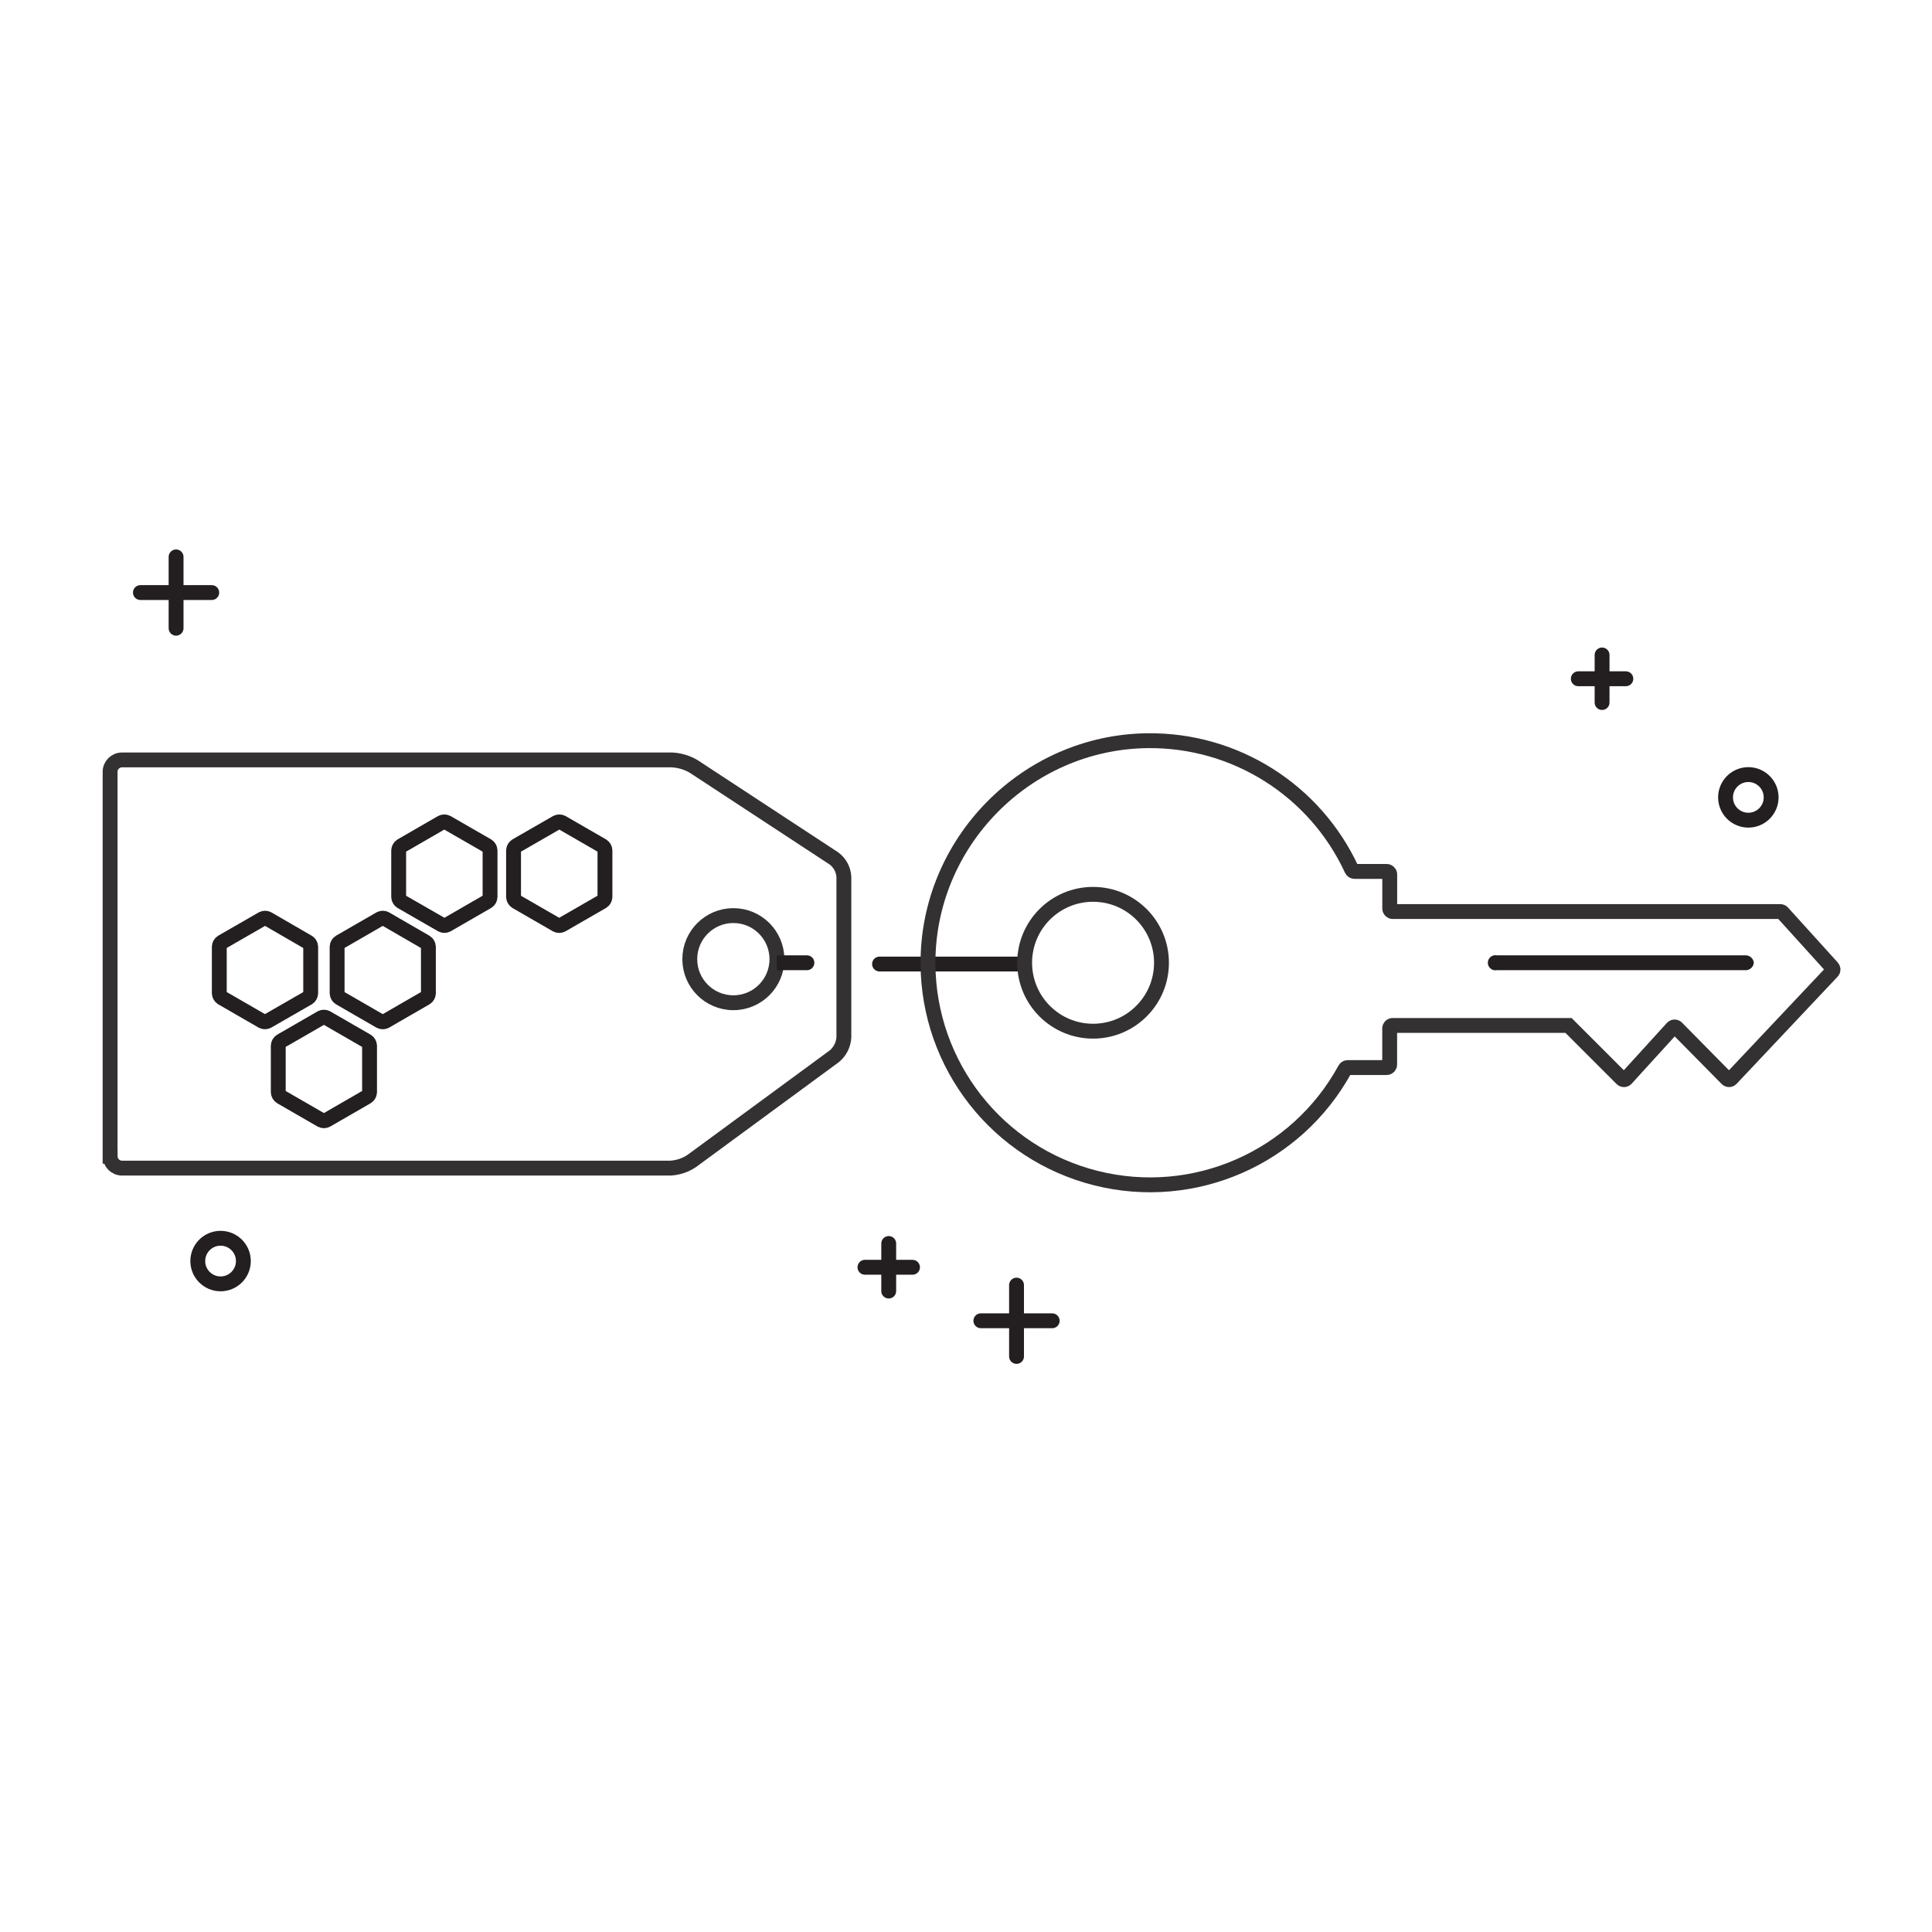
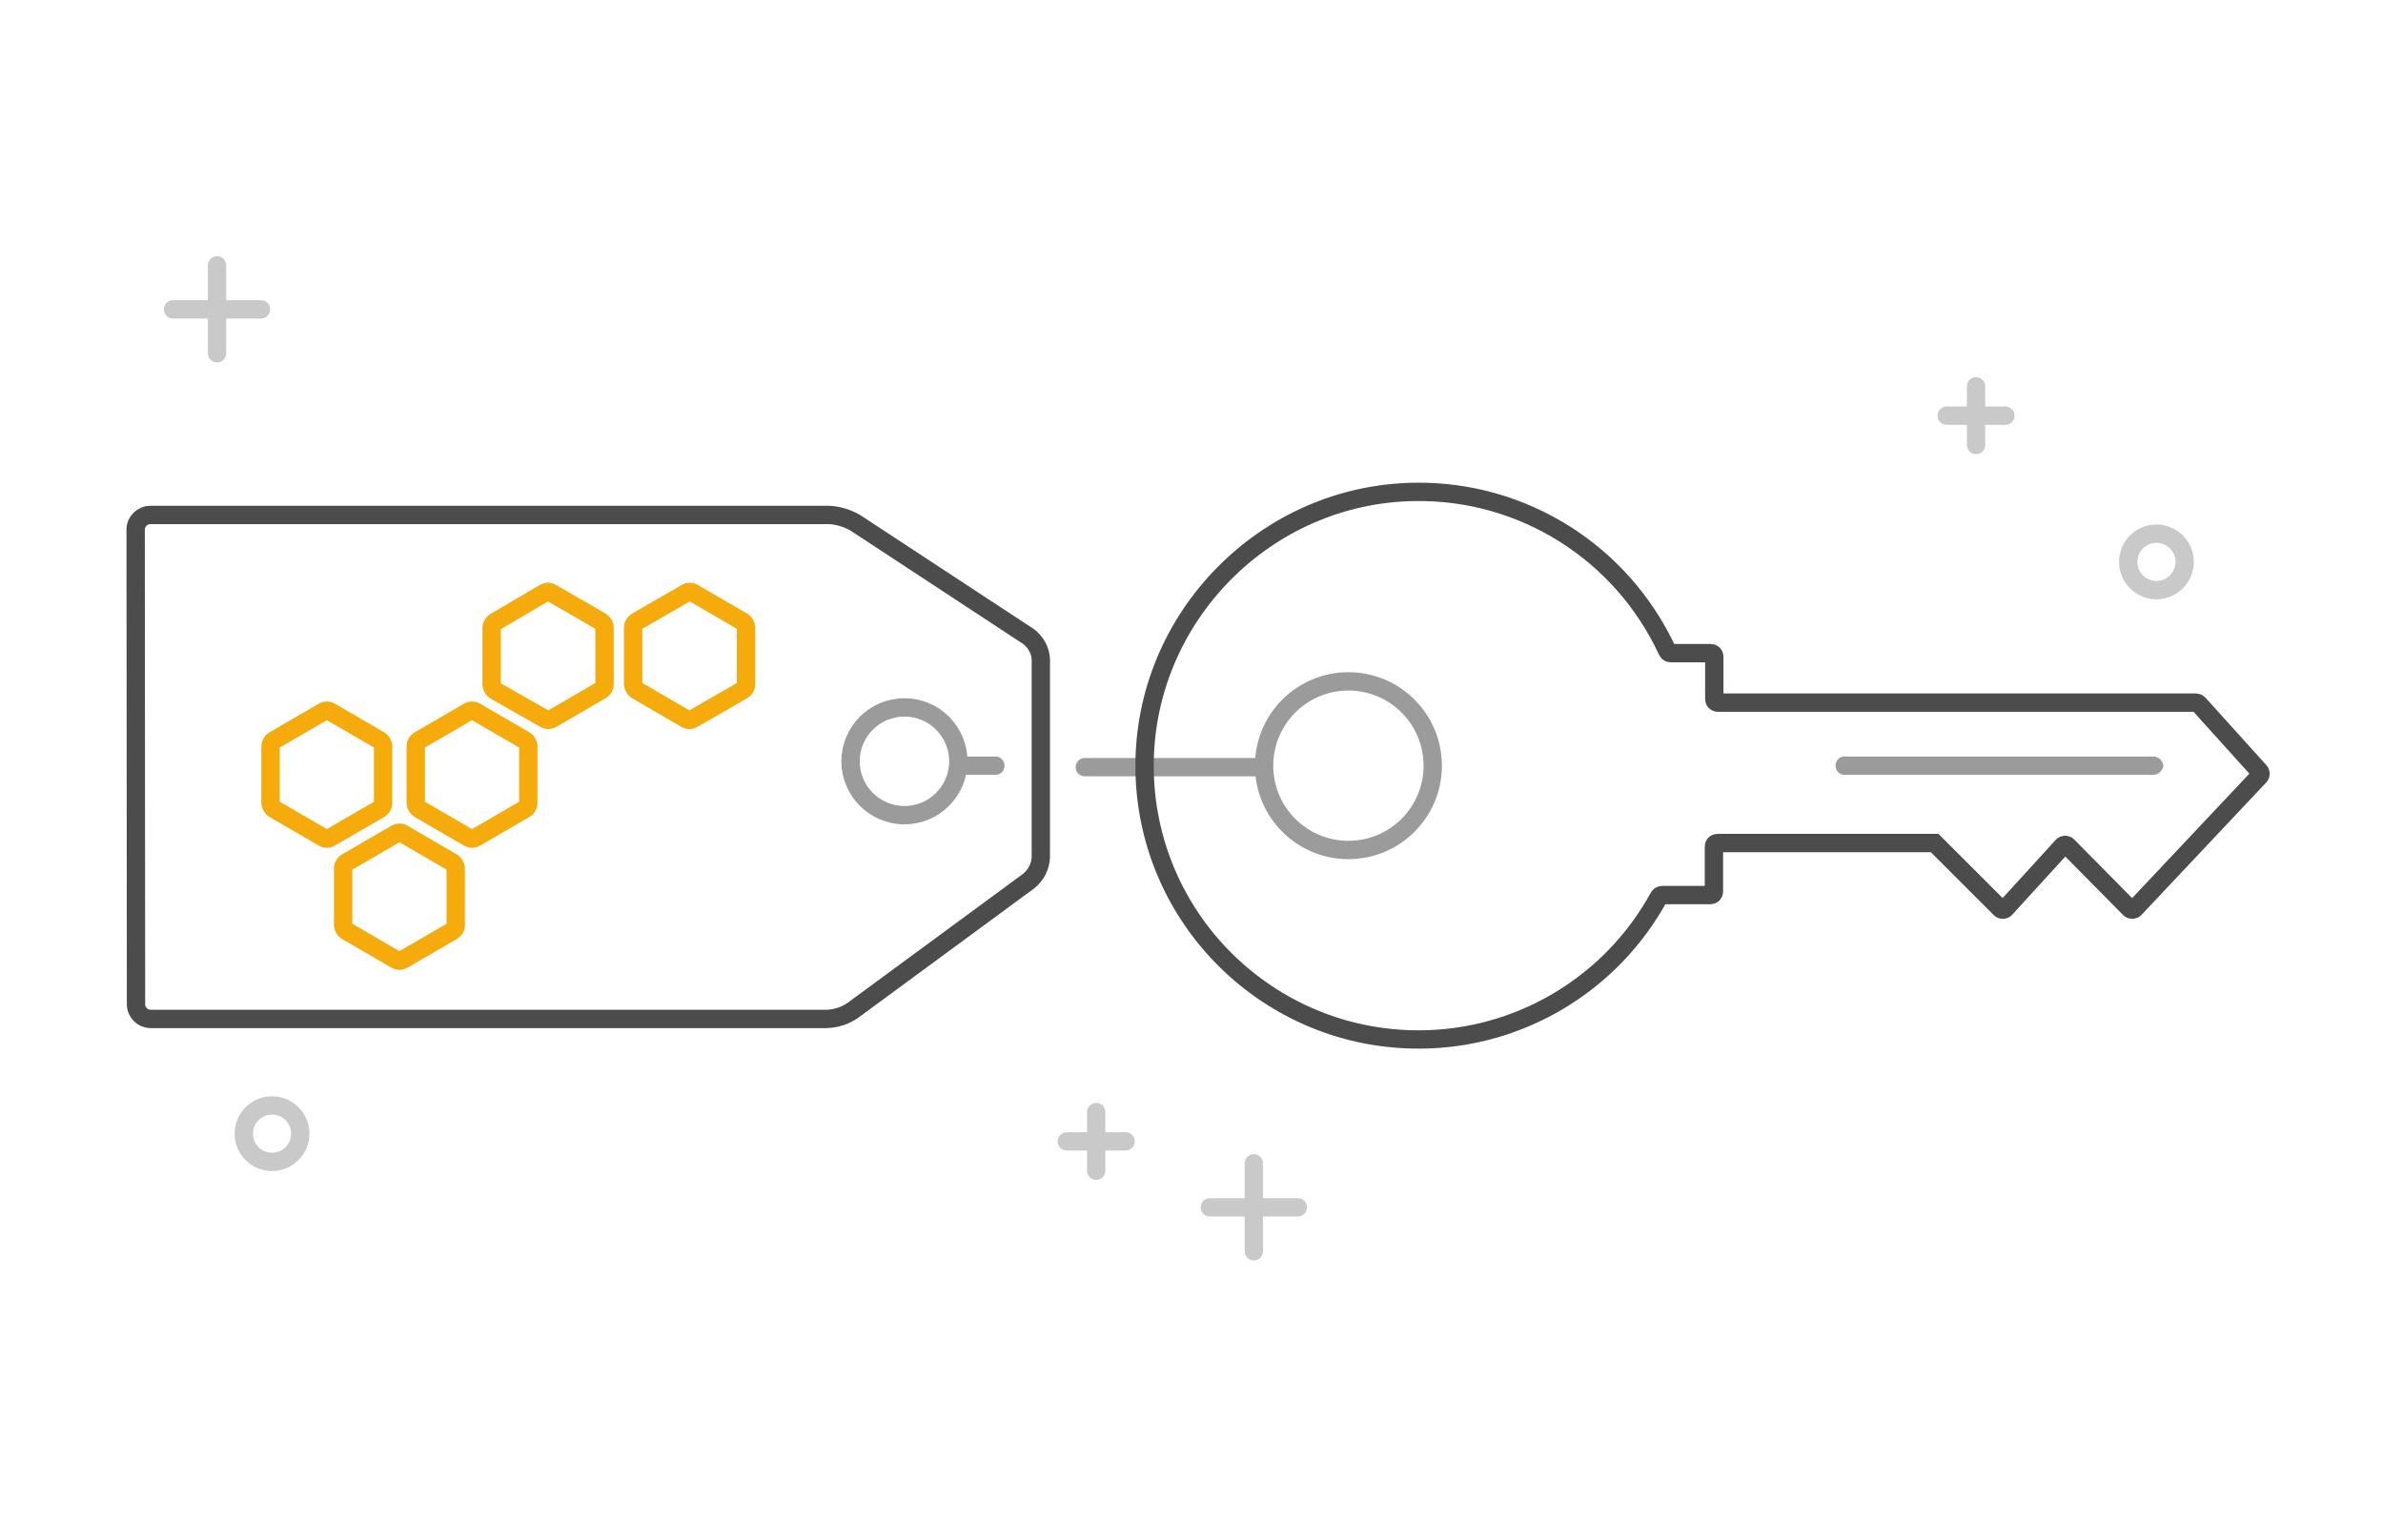
- <svg xmlns="http://www.w3.org/2000/svg" id="key" viewBox="0 0 650 650">
+ <svg xmlns="http://www.w3.org/2000/svg" version="1.1" id="key" x="0px" y="0px" viewBox="0 0 650 420" style="enable-background:new 0 0 650 420;" xml:space="preserve">
+   <style type="text/css">
+ 	.st0{fill:none;stroke:#4C4C4C;stroke-width:5;stroke-miterlimit:10;}
+ 	.st1{fill:#9B9B9B;}
+ 	.st2{fill:none;stroke:#9B9B9B;stroke-width:5;stroke-miterlimit:10;}
+ 	.st3{fill:none;stroke:#F4AB0B;stroke-width:5;stroke-miterlimit:10;}
+ 	.st4{fill:none;stroke:#C9C9C9;stroke-width:5;stroke-linecap:round;stroke-miterlimit:10;}
+ </style>
  <g id="tag">
-     <path d="M37.06,389a4,4,0,0,0,4,4H225.47a14.3,14.3,0,0,0,7.22-2.37l48-35.26a8.92,8.92,0,0,0,3.22-6.37V295a8.29,8.29,0,0,0-3.34-6.19l-47.19-30.95a15.79,15.79,0,0,0-7.34-2.19h-185a4,4,0,0,0-4,4V389Z" style="fill:none;stroke:#333132;stroke-miterlimit:10;stroke-width:5px" />
-     <circle cx="246.73" cy="322.7" r="14.66" style="fill:none;stroke:#333132;stroke-miterlimit:10;stroke-width:5px" />
+     <path class="st0" d="M37.1,274c0,2.2,1.8,4,4,4h184.4c2.6-0.1,5.1-0.9,7.2-2.4l48-35.3c1.9-1.6,3.1-3.9,3.2-6.4v-54   c-0.1-2.5-1.4-4.7-3.3-6.2l-47.2-31c-2.2-1.3-4.8-2.1-7.3-2.2H41c-2.2,0-4,1.8-4,4L37.1,274L37.1,274z" />
+     <path id="keychain_round_2" class="st1" d="M271.5,211.4h-10.1l0,0v-5l0,0h10.1c1.4,0,2.5,1.1,2.5,2.5l0,0   C274,210.3,272.9,211.4,271.5,211.4z" />
+     <circle class="st2" cx="246.7" cy="207.7" r="14.7" />
  </g>
-   <path id="keychain_round_" data-name="keychain (round)" d="M295.91,321.84h49.15a0,0,0,0,1,0,0v5a0,0,0,0,1,0,0H295.91a2.5,2.5,0,0,1-2.5-2.5v0a2.5,2.5,0,0,1,2.5-2.5Z" style="fill:#231f20" />
-   <g id="key-2" data-name="key">
-     <circle cx="367.75" cy="323.91" r="23.02" style="fill:none;stroke:#333132;stroke-miterlimit:10;stroke-width:5px" />
-     <path d="M598.95,306.68H468.56a1,1,0,0,1-1-1v-11.5a1,1,0,0,0-1-1H455.69a1,1,0,0,1-.9-0.58A74.72,74.72,0,0,0,386,249.2c-40.81.5-74,34.29-73.79,75.1a74.72,74.72,0,0,0,140.31,35.39,1,1,0,0,1,.87-0.52h13.15a1,1,0,0,0,1-1V346a1,1,0,0,1,1-1h59.17l17.93,17.93a1,1,0,0,0,1.45,0l15.58-17.11a1,1,0,0,1,1.45,0L581,362.93a1,1,0,0,0,1.44,0l34-36.07a1,1,0,0,0,0-1.36L599.69,307A1,1,0,0,0,598.95,306.68Z" style="fill:none;stroke:#333132;stroke-miterlimit:10;stroke-width:5px" />
-     <path d="M590.06,323.91a2.79,2.79,0,0,1-3,2.5h-83.5a2.54,2.54,0,1,1,0-5h83.5A2.79,2.79,0,0,1,590.06,323.91Z" style="fill:#231f20" />
+   <g id="key-2">
+     <path id="keychain_round_" class="st1" d="M295.9,206.8H345l0,0v5l0,0h-49.1c-1.4,0-2.5-1.1-2.5-2.5l0,0   C293.4,208,294.5,206.8,295.9,206.8z" />
+     <circle class="st2" cx="367.8" cy="208.9" r="23" />
+     <path class="st0" d="M599,191.7H468.6c-0.6,0-1-0.4-1-1v-11.5c0-0.6-0.4-1-1-1h-10.9c-0.4,0-0.7-0.2-0.9-0.6   c-12.4-26.8-39.3-43.8-68.8-43.4c-40.8,0.5-74,34.3-73.8,75.1c0.2,41.3,33.9,74.5,75.1,74.3c27.2-0.1,52.2-15.1,65.2-38.9   c0.2-0.3,0.5-0.5,0.9-0.5h13.1c0.6,0,1-0.4,1-1V231c0-0.6,0.4-1,1-1h59.2l17.9,17.9c0.4,0.4,1,0.4,1.4,0l0,0l15.6-17.1   c0.4-0.4,1-0.4,1.4,0l0,0l16.9,17.1c0.4,0.4,1,0.4,1.4,0l0,0l34-36.1c0.4-0.4,0.4-1,0-1.4L599.7,192   C599.5,191.8,599.2,191.7,599,191.7z" />
+     <path class="st1" d="M590.1,208.9c-0.2,1.5-1.5,2.6-3,2.5h-83.5c-1.4,0.2-2.7-0.7-2.9-2.1c-0.2-1.4,0.7-2.7,2.1-2.9   c0.3-0.1,0.6-0.1,0.9,0h83.5C588.6,206.3,589.9,207.4,590.1,208.9z" />
  </g>
-   <path d="M88.31,309.12a1.92,1.92,0,0,1,1.73,0L103.66,317a1.92,1.92,0,0,1,.87,1.5v15.72a1.92,1.92,0,0,1-.87,1.5L90,343.57a1.92,1.92,0,0,1-1.73,0l-13.62-7.86a1.92,1.92,0,0,1-.87-1.5V318.48a1.92,1.92,0,0,1,.87-1.5Z" style="fill:none;stroke:#231f20;stroke-miterlimit:10;stroke-width:5px" />
-   <path d="M127.91,309.12a1.92,1.92,0,0,1,1.73,0L143.26,317a1.92,1.92,0,0,1,.87,1.5v15.72a1.92,1.92,0,0,1-.87,1.5l-13.62,7.86a1.92,1.92,0,0,1-1.73,0l-13.62-7.86a1.92,1.92,0,0,1-.87-1.5V318.48a1.92,1.92,0,0,1,.87-1.5Z" style="fill:none;stroke:#231f20;stroke-miterlimit:10;stroke-width:5px" />
-   <path d="M108.11,342.42a1.92,1.92,0,0,1,1.73,0l13.62,7.86a1.92,1.92,0,0,1,.87,1.5v15.72a1.92,1.92,0,0,1-.87,1.5l-13.62,7.86a1.92,1.92,0,0,1-1.73,0L94.49,369a1.92,1.92,0,0,1-.87-1.5V351.78a1.92,1.92,0,0,1,.87-1.5Z" style="fill:none;stroke:#231f20;stroke-miterlimit:10;stroke-width:5px" />
-   <path d="M148.61,276.72a1.92,1.92,0,0,1,1.73,0L164,284.58a1.92,1.92,0,0,1,.87,1.5v15.72a1.92,1.92,0,0,1-.87,1.5l-13.62,7.86a1.92,1.92,0,0,1-1.73,0L135,303.31a1.92,1.92,0,0,1-.87-1.5V286.08a1.92,1.92,0,0,1,.87-1.5Z" style="fill:none;stroke:#231f20;stroke-miterlimit:10;stroke-width:5px" />
-   <path d="M187.31,276.72a1.92,1.92,0,0,1,1.73,0l13.62,7.86a1.92,1.92,0,0,1,.87,1.5v15.72a1.92,1.92,0,0,1-.87,1.5L189,311.17a1.92,1.92,0,0,1-1.73,0l-13.62-7.86a1.92,1.92,0,0,1-.87-1.5V286.08a1.92,1.92,0,0,1,.87-1.5Z" style="fill:none;stroke:#231f20;stroke-miterlimit:10;stroke-width:5px" />
-   <path id="keychain_round_2" data-name="keychain (round)" d="M263.88,321.41H274a0,0,0,0,1,0,0v5a0,0,0,0,1,0,0H263.88a2.5,2.5,0,0,1-2.5-2.5v0A2.5,2.5,0,0,1,263.88,321.41Z" transform="translate(535.36 647.82) rotate(180)" style="fill:#231f20" />
-   <line x1="59.24" y1="187.36" x2="59.24" y2="211.36" style="fill:none;stroke:#231f20;stroke-linecap:round;stroke-miterlimit:10;stroke-width:5px" />
-   <line x1="47.24" y1="199.36" x2="71.24" y2="199.36" style="fill:none;stroke:#231f20;stroke-linecap:round;stroke-miterlimit:10;stroke-width:5px" />
-   <circle cx="74.21" cy="424.27" r="7.67" style="fill:none;stroke:#231f20;stroke-linecap:round;stroke-miterlimit:10;stroke-width:5px" />
-   <line x1="342" y1="432.36" x2="342" y2="456.36" style="fill:none;stroke:#231f20;stroke-linecap:round;stroke-miterlimit:10;stroke-width:5px" />
-   <line x1="330" y1="444.36" x2="354" y2="444.36" style="fill:none;stroke:#231f20;stroke-linecap:round;stroke-miterlimit:10;stroke-width:5px" />
-   <line x1="299" y1="418.36" x2="299" y2="434.36" style="fill:none;stroke:#231f20;stroke-linecap:round;stroke-miterlimit:10;stroke-width:5px" />
-   <line x1="291" y1="426.36" x2="307" y2="426.36" style="fill:none;stroke:#231f20;stroke-linecap:round;stroke-miterlimit:10;stroke-width:5px" />
-   <line x1="539" y1="220.36" x2="539" y2="236.36" style="fill:none;stroke:#231f20;stroke-linecap:round;stroke-miterlimit:10;stroke-width:5px" />
-   <line x1="531" y1="228.36" x2="547" y2="228.36" style="fill:none;stroke:#231f20;stroke-linecap:round;stroke-miterlimit:10;stroke-width:5px" />
-   <circle cx="588.21" cy="268.27" r="7.67" style="fill:none;stroke:#231f20;stroke-linecap:round;stroke-miterlimit:10;stroke-width:5px" />
+   <path class="st3" d="M88.3,194.1c0.5-0.3,1.2-0.3,1.7,0l13.6,7.9c0.5,0.3,0.8,0.9,0.9,1.5v15.7c0,0.6-0.4,1.2-0.9,1.5L90,228.6  c-0.5,0.3-1.2,0.3-1.7,0l-13.6-7.9c-0.5-0.3-0.8-0.9-0.9-1.5v-15.7c0-0.6,0.4-1.2,0.9-1.5L88.3,194.1z" />
+   <path class="st3" d="M127.9,194.1c0.5-0.3,1.2-0.3,1.7,0l13.6,7.9c0.5,0.3,0.8,0.9,0.9,1.5v15.7c0,0.6-0.4,1.2-0.9,1.5l-13.6,7.9  c-0.5,0.3-1.2,0.3-1.7,0l-13.6-7.9c-0.5-0.3-0.8-0.9-0.9-1.5v-15.7c0-0.6,0.4-1.2,0.9-1.5L127.9,194.1z" />
+   <path class="st3" d="M108.1,227.4c0.5-0.3,1.2-0.3,1.7,0l13.6,7.9c0.5,0.3,0.8,0.9,0.9,1.5v15.7c0,0.6-0.4,1.2-0.9,1.5l-13.6,7.9  c-0.5,0.3-1.2,0.3-1.7,0L94.5,254c-0.5-0.3-0.8-0.9-0.9-1.5v-15.7c0-0.6,0.4-1.2,0.9-1.5L108.1,227.4z" />
+   <path class="st3" d="M148.6,161.7c0.5-0.3,1.2-0.3,1.7,0l13.7,7.9c0.5,0.3,0.8,0.9,0.9,1.5v15.7c0,0.6-0.4,1.2-0.9,1.5l-13.6,7.9  c-0.5,0.3-1.2,0.3-1.7,0l-13.7-7.8c-0.5-0.3-0.8-0.9-0.9-1.5v-15.7c0-0.6,0.4-1.2,0.9-1.5L148.6,161.7z" />
+   <path class="st3" d="M187.3,161.7c0.5-0.3,1.2-0.3,1.7,0l13.6,7.9c0.5,0.3,0.8,0.9,0.9,1.5v15.7c0,0.6-0.4,1.2-0.9,1.5l-13.7,7.9  c-0.5,0.3-1.2,0.3-1.7,0l-13.6-7.9c-0.5-0.3-0.8-0.9-0.9-1.5v-15.7c0-0.6,0.4-1.2,0.9-1.5L187.3,161.7z" />
+   <line class="st4" x1="59.2" y1="72.4" x2="59.2" y2="96.4" />
+   <line class="st4" x1="47.2" y1="84.4" x2="71.2" y2="84.4" />
+   <circle class="st4" cx="74.2" cy="309.3" r="7.7" />
+   <line class="st4" x1="342" y1="317.4" x2="342" y2="341.4" />
+   <line class="st4" x1="330" y1="329.4" x2="354" y2="329.4" />
+   <line class="st4" x1="299" y1="303.4" x2="299" y2="319.4" />
+   <line class="st4" x1="291" y1="311.4" x2="307" y2="311.4" />
+   <line class="st4" x1="539" y1="105.4" x2="539" y2="121.4" />
+   <line class="st4" x1="531" y1="113.4" x2="547" y2="113.4" />
+   <circle class="st4" cx="588.2" cy="153.3" r="7.7" />
</svg>
